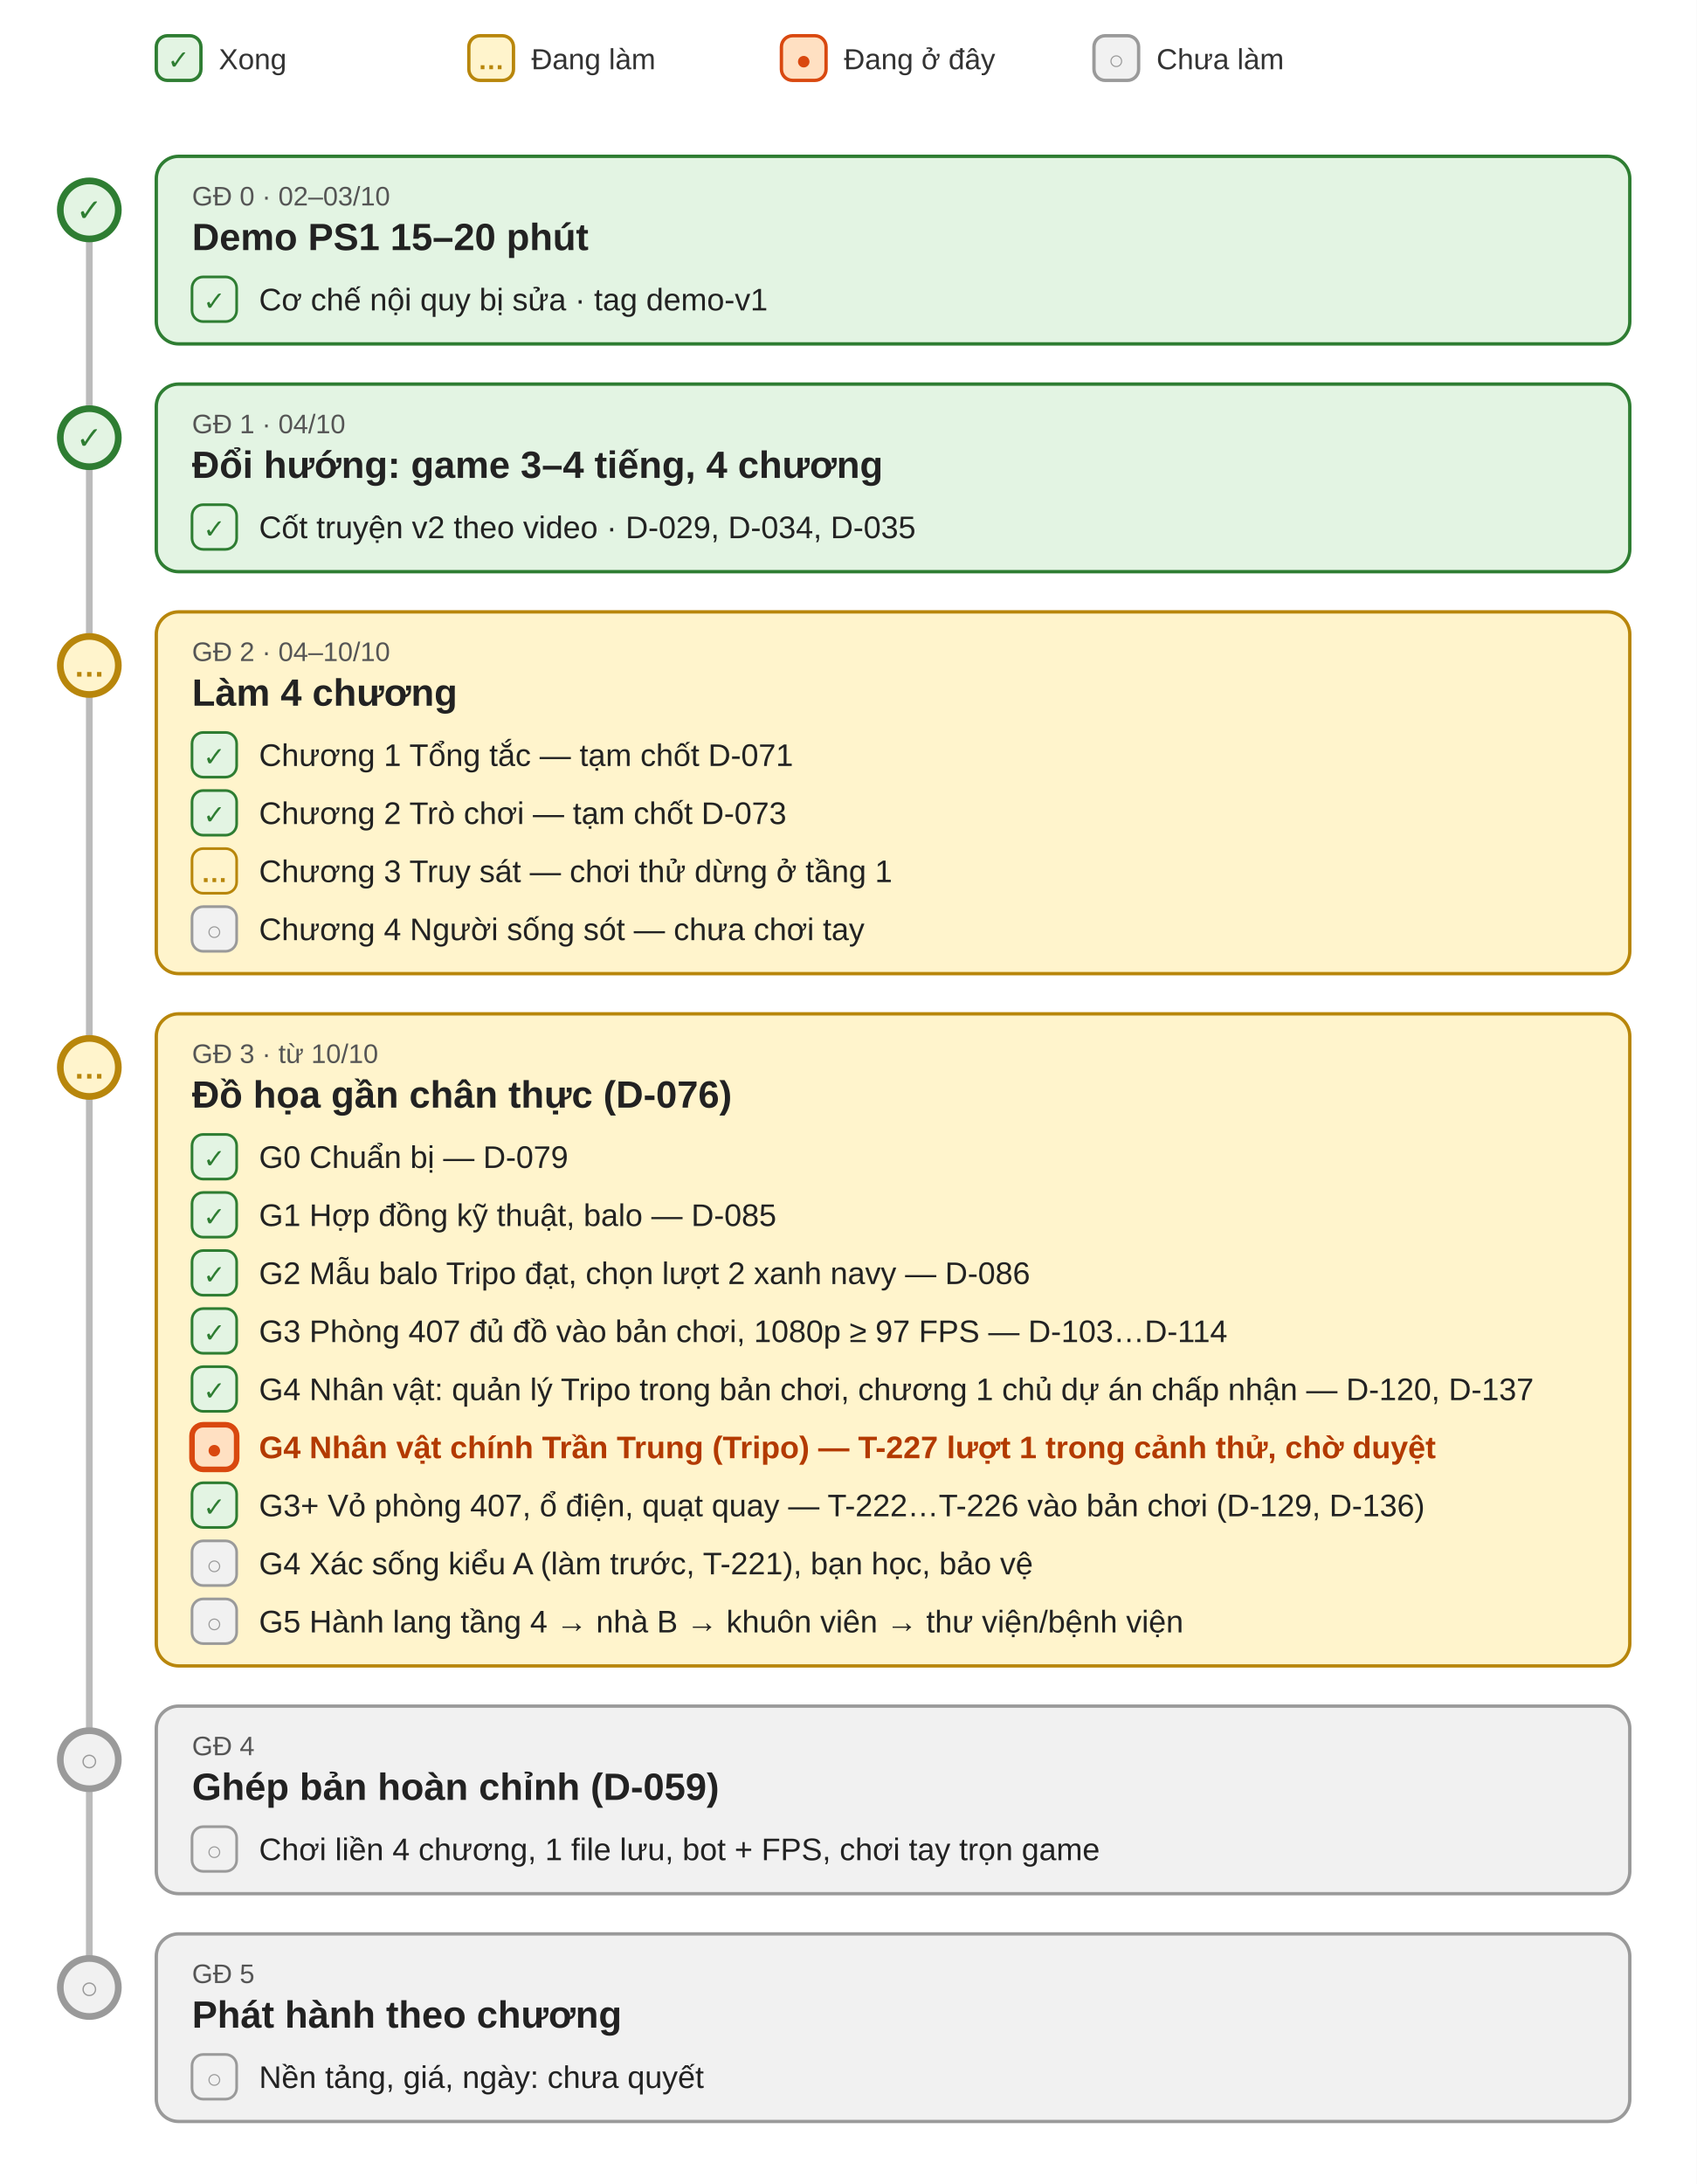
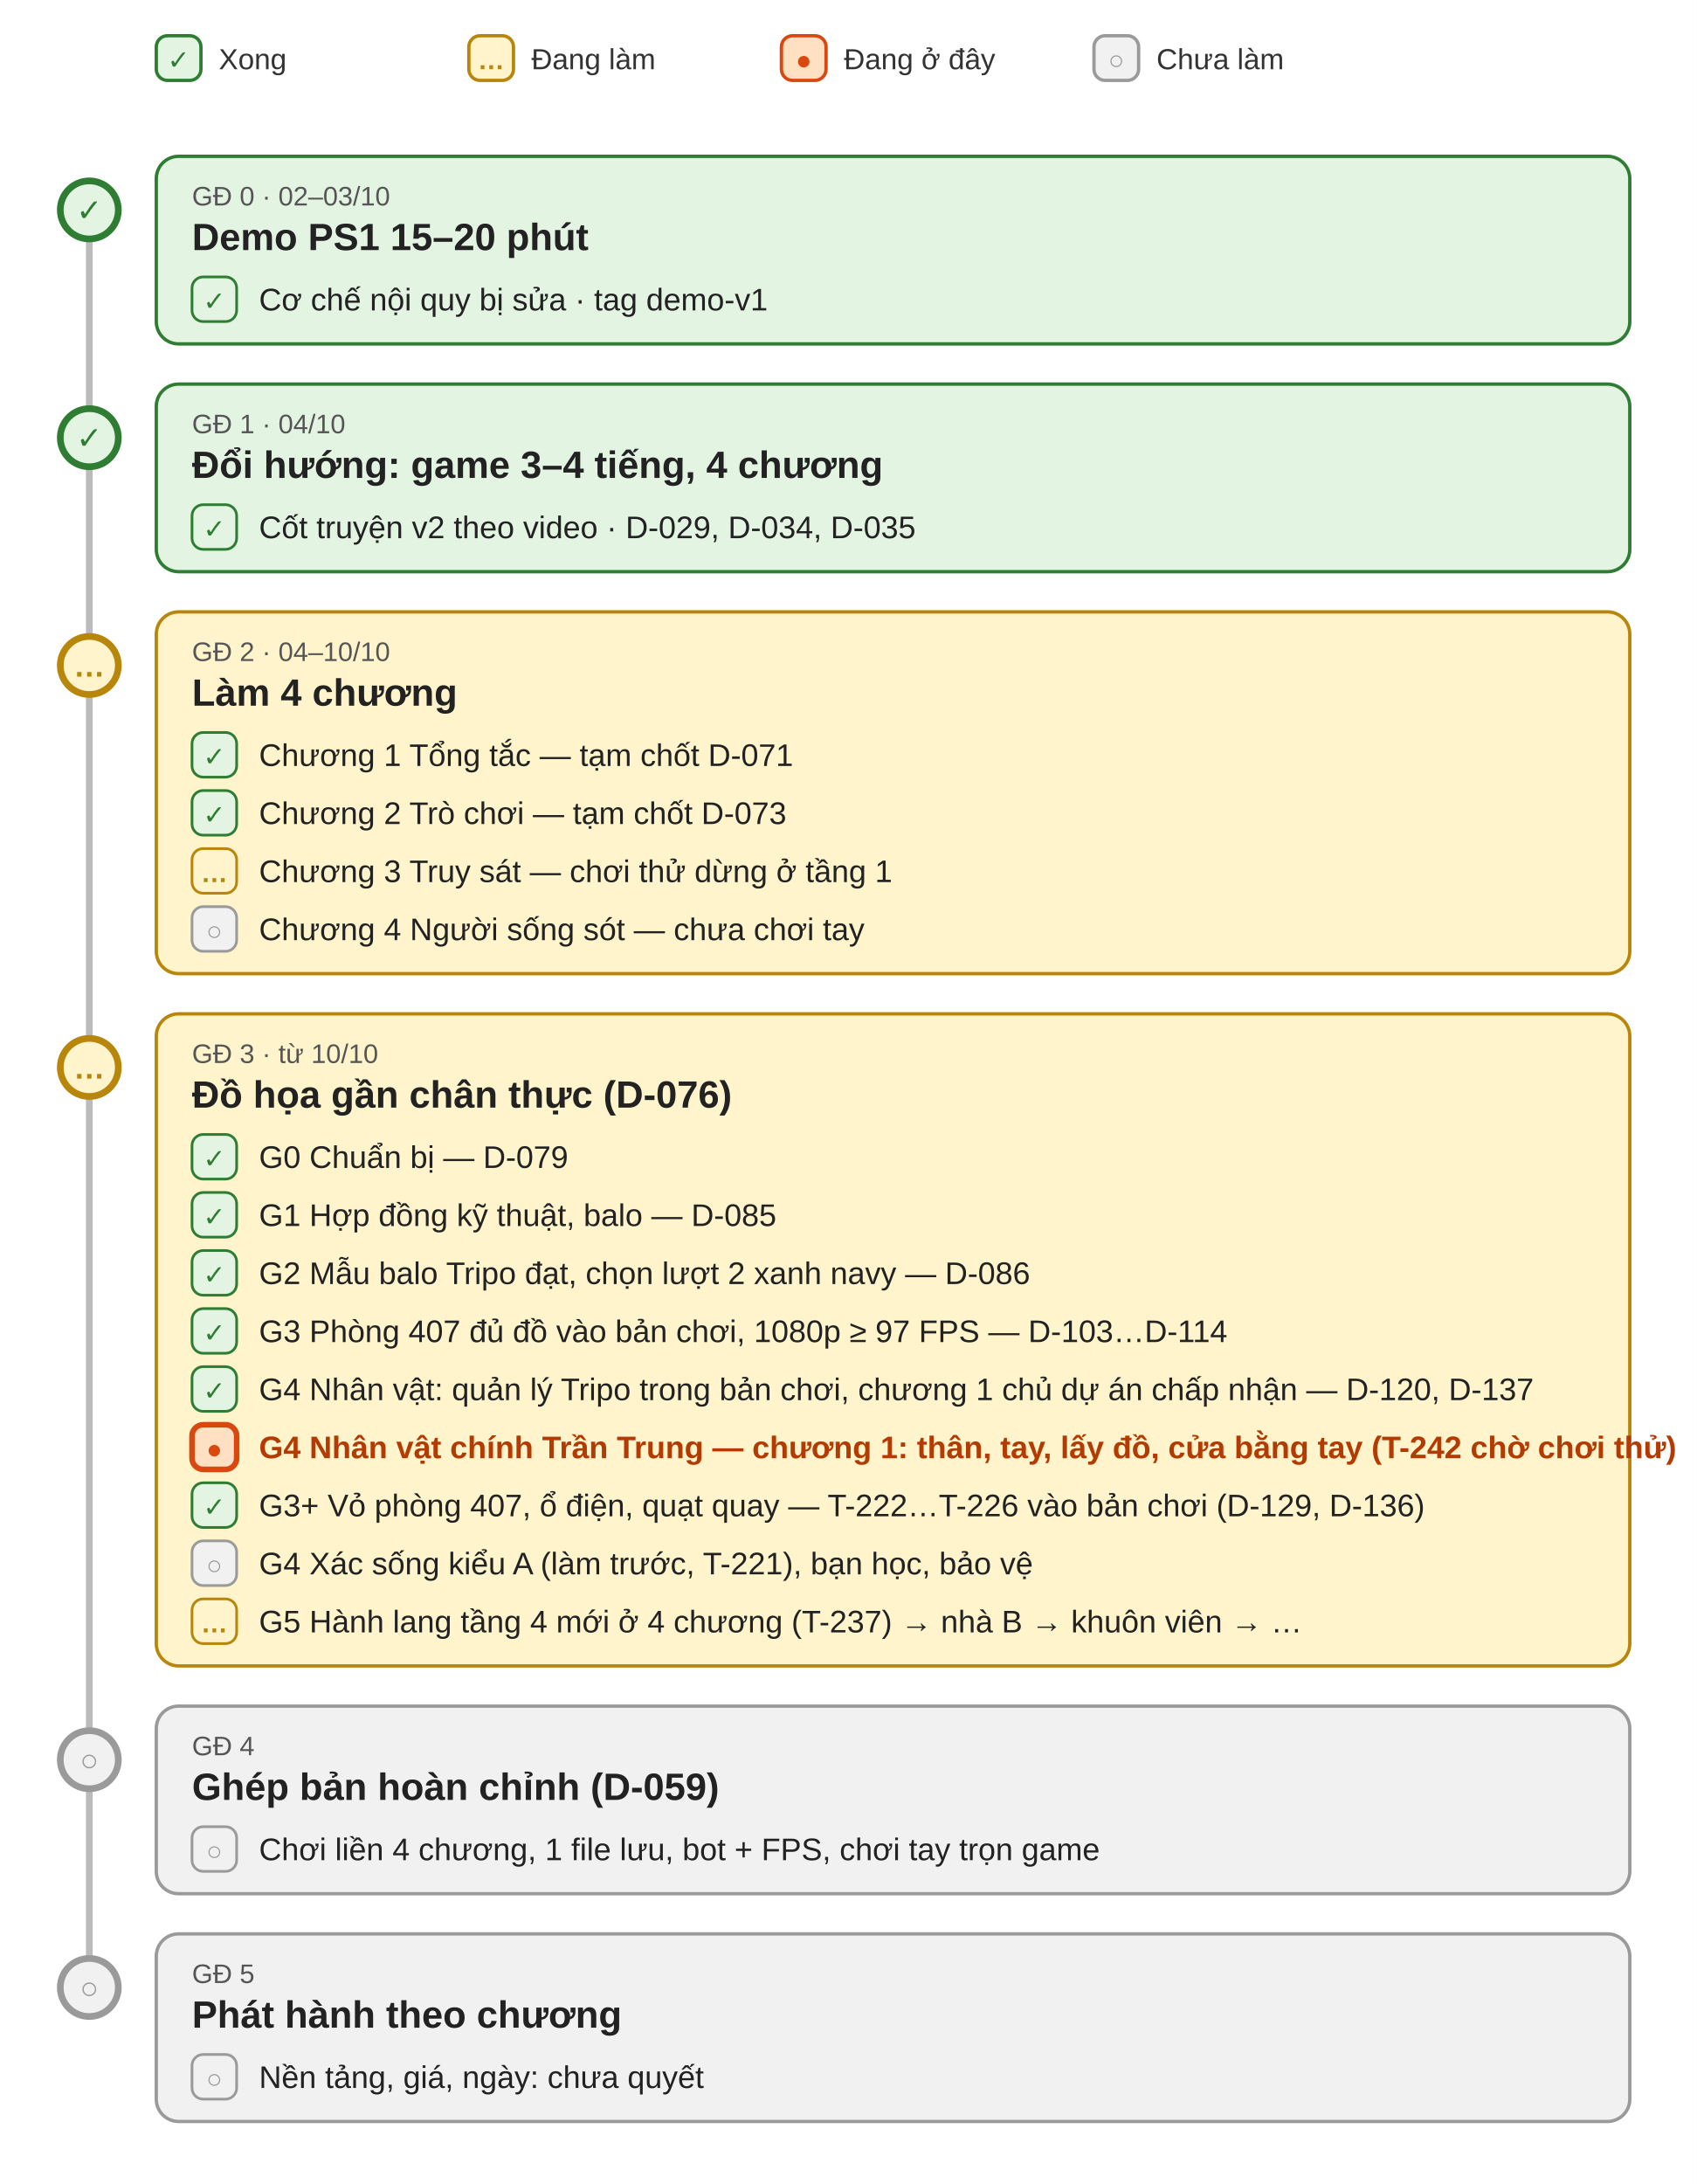
<svg xmlns="http://www.w3.org/2000/svg" width="760" height="978" viewBox="0 0 760 978">
  <rect width="760" height="978" fill="#ffffff" />
  <rect x="70" y="16" width="20" height="20" rx="5" fill="#e3f4e3" stroke="#2e7d32" stroke-width="1.5" />
  <text x="80" y="31" text-anchor="middle" font-family="Segoe UI, Arial, sans-serif" font-size="12" font-weight="700" fill="#2e7d32">✓</text>
  <text x="98" y="31" font-family="Segoe UI, Arial, sans-serif" font-size="13" fill="#333">Xong</text>
  <rect x="210" y="16" width="20" height="20" rx="5" fill="#fff4cc" stroke="#b8860b" stroke-width="1.5" />
  <text x="220" y="31" text-anchor="middle" font-family="Segoe UI, Arial, sans-serif" font-size="12" font-weight="700" fill="#b8860b">…</text>
  <text x="238" y="31" font-family="Segoe UI, Arial, sans-serif" font-size="13" fill="#333">Đang làm</text>
  <rect x="350" y="16" width="20" height="20" rx="5" fill="#ffe0c2" stroke="#d9480f" stroke-width="1.5" />
  <text x="360" y="31" text-anchor="middle" font-family="Segoe UI, Arial, sans-serif" font-size="12" font-weight="700" fill="#d9480f">●</text>
  <text x="378" y="31" font-family="Segoe UI, Arial, sans-serif" font-size="13" fill="#333">Đang ở đây</text>
  <rect x="490" y="16" width="20" height="20" rx="5" fill="#f1f1f1" stroke="#9a9a9a" stroke-width="1.5" />
  <text x="500" y="31" text-anchor="middle" font-family="Segoe UI, Arial, sans-serif" font-size="12" font-weight="700" fill="#9a9a9a">○</text>
  <text x="518" y="31" font-family="Segoe UI, Arial, sans-serif" font-size="13" fill="#333">Chưa làm</text>
  <line x1="40" y1="94" x2="40" y2="196" stroke="#bbb" stroke-width="3" />
  <circle cx="40" cy="94" r="13" fill="#e3f4e3" stroke="#2e7d32" stroke-width="3" />
  <text x="40" y="99" text-anchor="middle" font-family="Segoe UI, Arial, sans-serif" font-size="14" font-weight="700" fill="#2e7d32">✓</text>
  <rect x="70" y="70" width="660" height="84" rx="10" fill="#e3f4e3" stroke="#2e7d32" stroke-width="1.5" />
  <text x="86" y="92" font-family="Segoe UI, Arial, sans-serif" font-size="12" fill="#555">GĐ 0 · 02–03/10</text>
  <text x="86" y="112" font-family="Segoe UI, Arial, sans-serif" font-size="17" font-weight="700" fill="#222">Demo PS1 15–20 phút</text>
  <rect x="86" y="124" width="20" height="20" rx="5" fill="#e3f4e3" stroke="#2e7d32" stroke-width="1.2" />
  <text x="96" y="139" text-anchor="middle" font-family="Segoe UI, Arial, sans-serif" font-size="12" font-weight="700" fill="#2e7d32">✓</text>
  <text x="116" y="139" font-family="Segoe UI, Arial, sans-serif" font-size="14" font-weight="400" fill="#222">Cơ chế nội quy bị sửa · tag demo-v1</text>
  <line x1="40" y1="196" x2="40" y2="298" stroke="#bbb" stroke-width="3" />
  <circle cx="40" cy="196" r="13" fill="#e3f4e3" stroke="#2e7d32" stroke-width="3" />
  <text x="40" y="201" text-anchor="middle" font-family="Segoe UI, Arial, sans-serif" font-size="14" font-weight="700" fill="#2e7d32">✓</text>
  <rect x="70" y="172" width="660" height="84" rx="10" fill="#e3f4e3" stroke="#2e7d32" stroke-width="1.5" />
  <text x="86" y="194" font-family="Segoe UI, Arial, sans-serif" font-size="12" fill="#555">GĐ 1 · 04/10</text>
  <text x="86" y="214" font-family="Segoe UI, Arial, sans-serif" font-size="17" font-weight="700" fill="#222">Đổi hướng: game 3–4 tiếng, 4 chương</text>
  <rect x="86" y="226" width="20" height="20" rx="5" fill="#e3f4e3" stroke="#2e7d32" stroke-width="1.2" />
  <text x="96" y="241" text-anchor="middle" font-family="Segoe UI, Arial, sans-serif" font-size="12" font-weight="700" fill="#2e7d32">✓</text>
  <text x="116" y="241" font-family="Segoe UI, Arial, sans-serif" font-size="14" font-weight="400" fill="#222">Cốt truyện v2 theo video · D-029, D-034, D-035</text>
  <line x1="40" y1="298" x2="40" y2="478" stroke="#bbb" stroke-width="3" />
  <circle cx="40" cy="298" r="13" fill="#fff4cc" stroke="#b8860b" stroke-width="3" />
  <text x="40" y="303" text-anchor="middle" font-family="Segoe UI, Arial, sans-serif" font-size="14" font-weight="700" fill="#b8860b">…</text>
  <rect x="70" y="274" width="660" height="162" rx="10" fill="#fff4cc" stroke="#b8860b" stroke-width="1.5" />
  <text x="86" y="296" font-family="Segoe UI, Arial, sans-serif" font-size="12" fill="#555">GĐ 2 · 04–10/10</text>
  <text x="86" y="316" font-family="Segoe UI, Arial, sans-serif" font-size="17" font-weight="700" fill="#222">Làm 4 chương</text>
  <rect x="86" y="328" width="20" height="20" rx="5" fill="#e3f4e3" stroke="#2e7d32" stroke-width="1.2" />
  <text x="96" y="343" text-anchor="middle" font-family="Segoe UI, Arial, sans-serif" font-size="12" font-weight="700" fill="#2e7d32">✓</text>
  <text x="116" y="343" font-family="Segoe UI, Arial, sans-serif" font-size="14" font-weight="400" fill="#222">Chương 1 Tổng tắc — tạm chốt D-071</text>
  <rect x="86" y="354" width="20" height="20" rx="5" fill="#e3f4e3" stroke="#2e7d32" stroke-width="1.2" />
  <text x="96" y="369" text-anchor="middle" font-family="Segoe UI, Arial, sans-serif" font-size="12" font-weight="700" fill="#2e7d32">✓</text>
  <text x="116" y="369" font-family="Segoe UI, Arial, sans-serif" font-size="14" font-weight="400" fill="#222">Chương 2 Trò chơi — tạm chốt D-073</text>
  <rect x="86" y="380" width="20" height="20" rx="5" fill="#fff4cc" stroke="#b8860b" stroke-width="1.2" />
  <text x="96" y="395" text-anchor="middle" font-family="Segoe UI, Arial, sans-serif" font-size="12" font-weight="700" fill="#b8860b">…</text>
  <text x="116" y="395" font-family="Segoe UI, Arial, sans-serif" font-size="14" font-weight="400" fill="#222">Chương 3 Truy sát — chơi thử dừng ở tầng 1</text>
  <rect x="86" y="406" width="20" height="20" rx="5" fill="#f1f1f1" stroke="#9a9a9a" stroke-width="1.2" />
  <text x="96" y="421" text-anchor="middle" font-family="Segoe UI, Arial, sans-serif" font-size="12" font-weight="700" fill="#9a9a9a">○</text>
  <text x="116" y="421" font-family="Segoe UI, Arial, sans-serif" font-size="14" font-weight="400" fill="#222">Chương 4 Người sống sót — chưa chơi tay</text>
  <line x1="40" y1="478" x2="40" y2="788" stroke="#bbb" stroke-width="3" />
  <circle cx="40" cy="478" r="13" fill="#fff4cc" stroke="#b8860b" stroke-width="3" />
  <text x="40" y="483" text-anchor="middle" font-family="Segoe UI, Arial, sans-serif" font-size="14" font-weight="700" fill="#b8860b">…</text>
  <rect x="70" y="454" width="660" height="292" rx="10" fill="#fff4cc" stroke="#b8860b" stroke-width="1.5" />
  <text x="86" y="476" font-family="Segoe UI, Arial, sans-serif" font-size="12" fill="#555">GĐ 3 · từ 10/10</text>
  <text x="86" y="496" font-family="Segoe UI, Arial, sans-serif" font-size="17" font-weight="700" fill="#222">Đồ họa gần chân thực (D-076)</text>
  <rect x="86" y="508" width="20" height="20" rx="5" fill="#e3f4e3" stroke="#2e7d32" stroke-width="1.2" />
  <text x="96" y="523" text-anchor="middle" font-family="Segoe UI, Arial, sans-serif" font-size="12" font-weight="700" fill="#2e7d32">✓</text>
  <text x="116" y="523" font-family="Segoe UI, Arial, sans-serif" font-size="14" font-weight="400" fill="#222">G0 Chuẩn bị — D-079</text>
  <rect x="86" y="534" width="20" height="20" rx="5" fill="#e3f4e3" stroke="#2e7d32" stroke-width="1.2" />
  <text x="96" y="549" text-anchor="middle" font-family="Segoe UI, Arial, sans-serif" font-size="12" font-weight="700" fill="#2e7d32">✓</text>
  <text x="116" y="549" font-family="Segoe UI, Arial, sans-serif" font-size="14" font-weight="400" fill="#222">G1 Hợp đồng kỹ thuật, balo — D-085</text>
  <rect x="86" y="560" width="20" height="20" rx="5" fill="#e3f4e3" stroke="#2e7d32" stroke-width="1.2" />
  <text x="96" y="575" text-anchor="middle" font-family="Segoe UI, Arial, sans-serif" font-size="12" font-weight="700" fill="#2e7d32">✓</text>
  <text x="116" y="575" font-family="Segoe UI, Arial, sans-serif" font-size="14" font-weight="400" fill="#222">G2 Mẫu balo Tripo đạt, chọn lượt 2 xanh navy — D-086</text>
  <rect x="86" y="586" width="20" height="20" rx="5" fill="#e3f4e3" stroke="#2e7d32" stroke-width="1.2" />
  <text x="96" y="601" text-anchor="middle" font-family="Segoe UI, Arial, sans-serif" font-size="12" font-weight="700" fill="#2e7d32">✓</text>
  <text x="116" y="601" font-family="Segoe UI, Arial, sans-serif" font-size="14" font-weight="400" fill="#222">G3 Phòng 407 đủ đồ vào bản chơi, 1080p ≥ 97 FPS — D-103…D-114</text>
  <rect x="86" y="612" width="20" height="20" rx="5" fill="#e3f4e3" stroke="#2e7d32" stroke-width="1.2" />
  <text x="96" y="627" text-anchor="middle" font-family="Segoe UI, Arial, sans-serif" font-size="12" font-weight="700" fill="#2e7d32">✓</text>
  <text x="116" y="627" font-family="Segoe UI, Arial, sans-serif" font-size="14" font-weight="400" fill="#222">G4 Nhân vật: quản lý Tripo trong bản chơi, chương 1 chủ dự án chấp nhận — D-120, D-137</text>
  <rect x="86" y="638" width="20" height="20" rx="5" fill="#ffe0c2" stroke="#d9480f" stroke-width="2.5" />
  <text x="96" y="653" text-anchor="middle" font-family="Segoe UI, Arial, sans-serif" font-size="12" font-weight="700" fill="#d9480f">●</text>
-   <text x="116" y="653" font-family="Segoe UI, Arial, sans-serif" font-size="14" font-weight="700" fill="#b33a00">G4 Nhân vật chính Trần Trung (Tripo) — T-227 lượt 1 trong cảnh thử, chờ duyệt</text>
+   <text x="116" y="653" font-family="Segoe UI, Arial, sans-serif" font-size="14" font-weight="700" fill="#b33a00">G4 Nhân vật chính Trần Trung — chương 1: thân, tay, lấy đồ, cửa bằng tay (T-242 chờ chơi thử)</text>
  <rect x="86" y="664" width="20" height="20" rx="5" fill="#e3f4e3" stroke="#2e7d32" stroke-width="1.2" />
  <text x="96" y="679" text-anchor="middle" font-family="Segoe UI, Arial, sans-serif" font-size="12" font-weight="700" fill="#2e7d32">✓</text>
  <text x="116" y="679" font-family="Segoe UI, Arial, sans-serif" font-size="14" font-weight="400" fill="#222">G3+ Vỏ phòng 407, ổ điện, quạt quay — T-222…T-226 vào bản chơi (D-129, D-136)</text>
  <rect x="86" y="690" width="20" height="20" rx="5" fill="#f1f1f1" stroke="#9a9a9a" stroke-width="1.2" />
  <text x="96" y="705" text-anchor="middle" font-family="Segoe UI, Arial, sans-serif" font-size="12" font-weight="700" fill="#9a9a9a">○</text>
  <text x="116" y="705" font-family="Segoe UI, Arial, sans-serif" font-size="14" font-weight="400" fill="#222">G4 Xác sống kiểu A (làm trước, T-221), bạn học, bảo vệ</text>
-   <rect x="86" y="716" width="20" height="20" rx="5" fill="#f1f1f1" stroke="#9a9a9a" stroke-width="1.2" />
-   <text x="96" y="731" text-anchor="middle" font-family="Segoe UI, Arial, sans-serif" font-size="12" font-weight="700" fill="#9a9a9a">○</text>
-   <text x="116" y="731" font-family="Segoe UI, Arial, sans-serif" font-size="14" font-weight="400" fill="#222">G5 Hành lang tầng 4 → nhà B → khuôn viên → thư viện/bệnh viện</text>
+   <rect x="86" y="716" width="20" height="20" rx="5" fill="#fff4cc" stroke="#b8860b" stroke-width="1.2" />
+   <text x="96" y="731" text-anchor="middle" font-family="Segoe UI, Arial, sans-serif" font-size="12" font-weight="700" fill="#b8860b">…</text>
+   <text x="116" y="731" font-family="Segoe UI, Arial, sans-serif" font-size="14" font-weight="400" fill="#222">G5 Hành lang tầng 4 mới ở 4 chương (T-237) → nhà B → khuôn viên → …</text>
  <line x1="40" y1="788" x2="40" y2="890" stroke="#bbb" stroke-width="3" />
  <circle cx="40" cy="788" r="13" fill="#f1f1f1" stroke="#9a9a9a" stroke-width="3" />
  <text x="40" y="793" text-anchor="middle" font-family="Segoe UI, Arial, sans-serif" font-size="14" font-weight="700" fill="#9a9a9a">○</text>
  <rect x="70" y="764" width="660" height="84" rx="10" fill="#f1f1f1" stroke="#9a9a9a" stroke-width="1.5" />
  <text x="86" y="786" font-family="Segoe UI, Arial, sans-serif" font-size="12" fill="#555">GĐ 4</text>
  <text x="86" y="806" font-family="Segoe UI, Arial, sans-serif" font-size="17" font-weight="700" fill="#222">Ghép bản hoàn chỉnh (D-059)</text>
  <rect x="86" y="818" width="20" height="20" rx="5" fill="#f1f1f1" stroke="#9a9a9a" stroke-width="1.2" />
  <text x="96" y="833" text-anchor="middle" font-family="Segoe UI, Arial, sans-serif" font-size="12" font-weight="700" fill="#9a9a9a">○</text>
  <text x="116" y="833" font-family="Segoe UI, Arial, sans-serif" font-size="14" font-weight="400" fill="#222">Chơi liền 4 chương, 1 file lưu, bot + FPS, chơi tay trọn game</text>
  <circle cx="40" cy="890" r="13" fill="#f1f1f1" stroke="#9a9a9a" stroke-width="3" />
  <text x="40" y="895" text-anchor="middle" font-family="Segoe UI, Arial, sans-serif" font-size="14" font-weight="700" fill="#9a9a9a">○</text>
  <rect x="70" y="866" width="660" height="84" rx="10" fill="#f1f1f1" stroke="#9a9a9a" stroke-width="1.5" />
  <text x="86" y="888" font-family="Segoe UI, Arial, sans-serif" font-size="12" fill="#555">GĐ 5</text>
  <text x="86" y="908" font-family="Segoe UI, Arial, sans-serif" font-size="17" font-weight="700" fill="#222">Phát hành theo chương</text>
  <rect x="86" y="920" width="20" height="20" rx="5" fill="#f1f1f1" stroke="#9a9a9a" stroke-width="1.2" />
  <text x="96" y="935" text-anchor="middle" font-family="Segoe UI, Arial, sans-serif" font-size="12" font-weight="700" fill="#9a9a9a">○</text>
  <text x="116" y="935" font-family="Segoe UI, Arial, sans-serif" font-size="14" font-weight="400" fill="#222">Nền tảng, giá, ngày: chưa quyết</text>
</svg>
